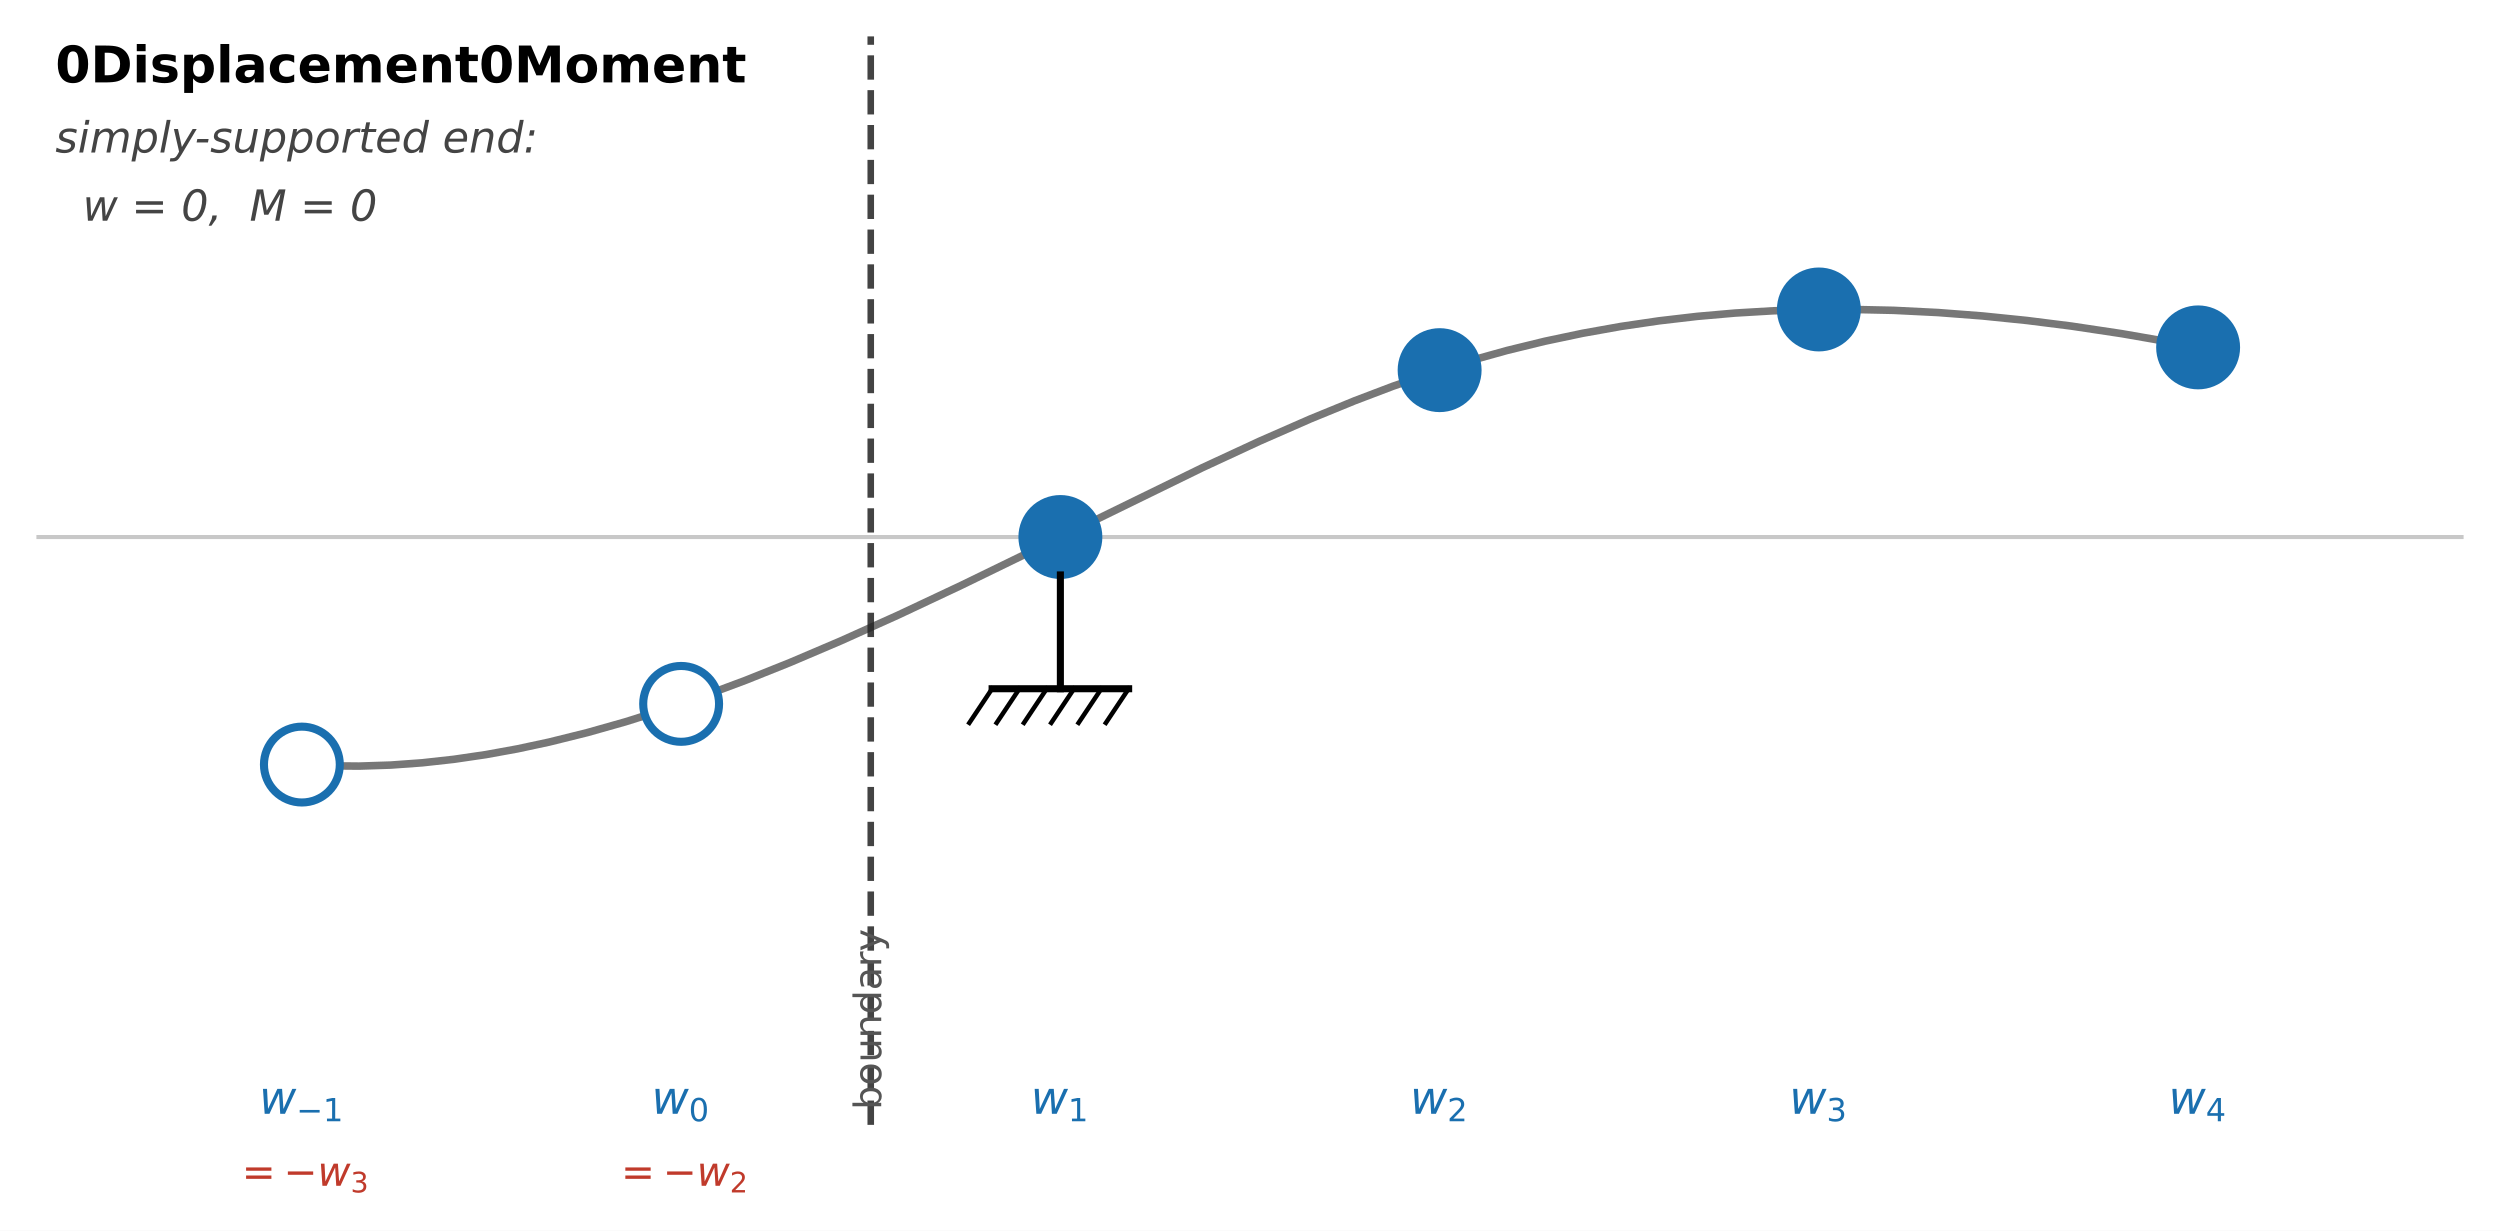
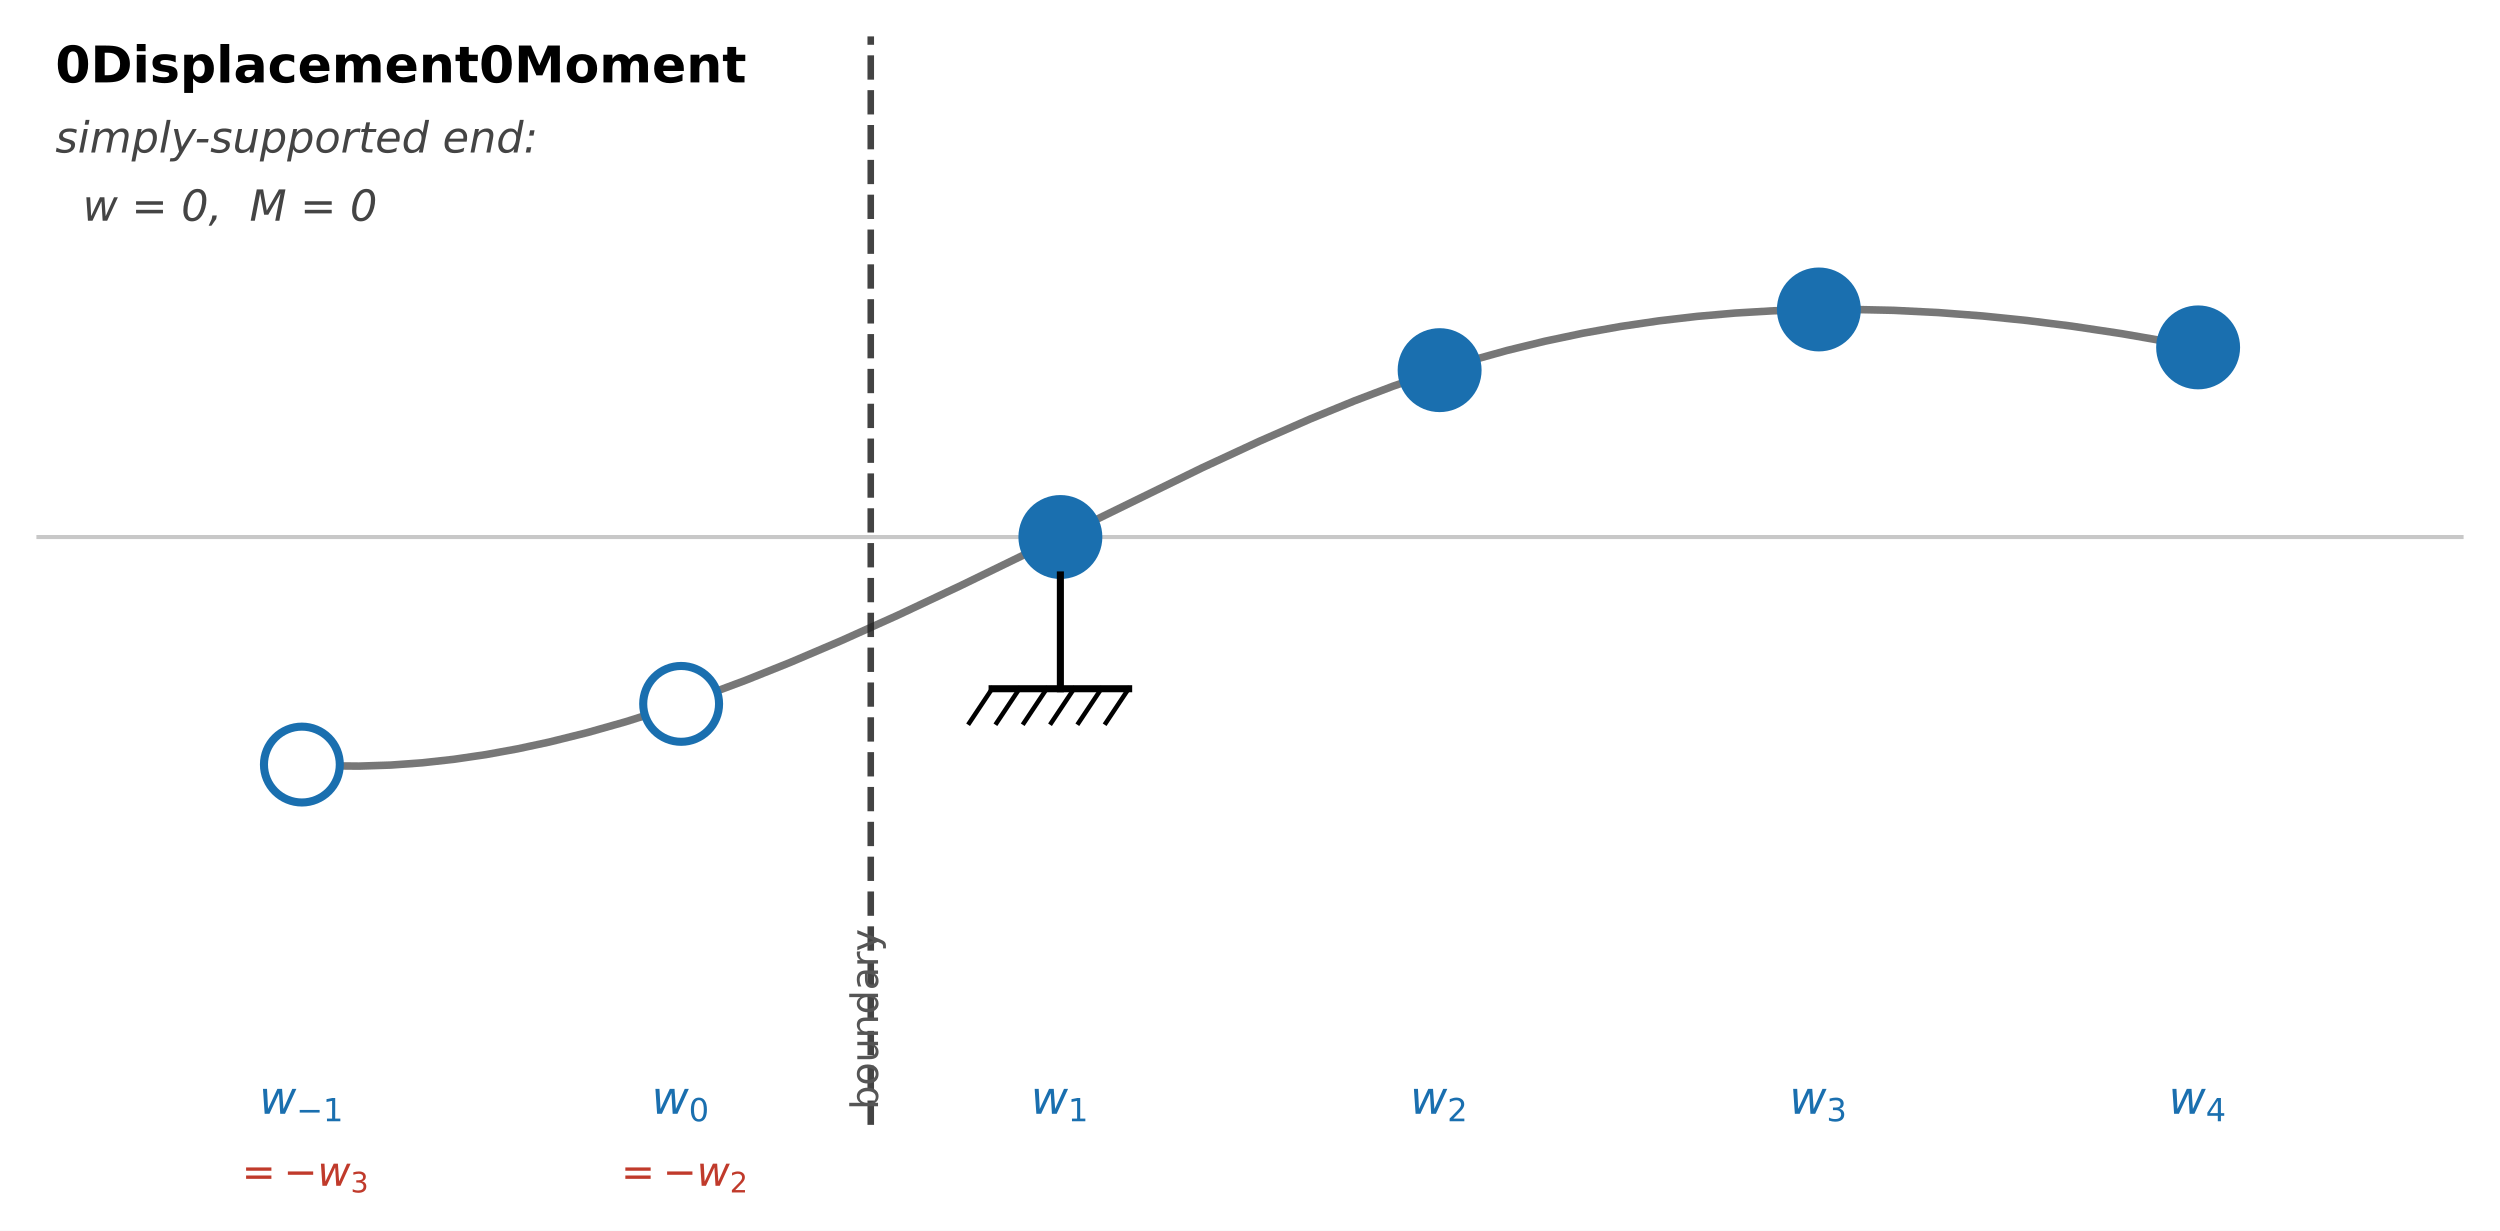
<svg xmlns="http://www.w3.org/2000/svg" xmlns:xlink="http://www.w3.org/1999/xlink" width="494.4pt" height="243.393pt" viewBox="0 0 494.4 243.393" version="1.1">
  <defs>
    <style type="text/css">*{stroke-linejoin: round; stroke-linecap: butt}</style>
  </defs>
  <g id="figure_1">
    <g id="patch_1">
      <path d="M 0 243.393  L 494.4 243.393  L 494.4 0  L 0 0  z " style="fill: #ffffff" />
    </g>
    <g id="axes_1">
      <g id="line2d_1">
-         <path d="M 7.2 106.2  L 487.2 106.2  " clip-path="url(#p87c8363e11)" style="fill: none; stroke: #c8c8c8; stroke-width: 0.8; stroke-linecap: square" />
+         <path d="M 7.2 106.2  L 487.2 106.2  " clip-path="url(#p1e21633a66)" style="fill: none; stroke: #c8c8c8; stroke-width: 0.8; stroke-linecap: square" />
      </g>
      <g id="line2d_2">
-         <path d="M 59.7 151.2  L 64.717 151.445  L 70.988 151.505  L 77.259 151.302  L 83.529 150.849  L 89.8 150.155  L 96.071 149.233  L 102.342 148.094  L 108.613 146.749  L 116.138 144.88  L 123.663 142.752  L 131.188 140.382  L 138.713 137.793  L 147.493 134.519  L 156.272 131.002  L 166.305 126.727  L 177.593 121.647  L 190.135 115.743  L 206.439 107.807  L 237.794 92.485  L 249.081 87.253  L 259.115 82.855  L 267.894 79.258  L 275.419 76.399  L 282.944 73.775  L 290.469 71.414  L 297.994 69.319  L 305.519 67.482  L 313.044 65.896  L 320.57 64.553  L 328.095 63.446  L 335.62 62.568  L 343.145 61.909  L 350.67 61.464  L 358.195 61.224  L 365.72 61.182  L 374.499 61.373  L 383.279 61.81  L 392.058 62.483  L 400.837 63.378  L 409.616 64.485  L 419.65 65.992  L 429.683 67.741  L 434.7 68.7  L 434.7 68.7  " clip-path="url(#p87c8363e11)" style="fill: none; stroke: #555555; stroke-opacity: 0.8; stroke-width: 1.5; stroke-linecap: square" />
+         <path d="M 59.7 151.2  L 64.717 151.445  L 70.988 151.505  L 77.259 151.302  L 83.529 150.849  L 89.8 150.155  L 96.071 149.233  L 102.342 148.094  L 108.613 146.749  L 116.138 144.88  L 123.663 142.752  L 131.188 140.382  L 138.713 137.793  L 147.493 134.519  L 156.272 131.002  L 166.305 126.727  L 177.593 121.647  L 190.135 115.743  L 206.439 107.807  L 237.794 92.485  L 249.081 87.253  L 259.115 82.855  L 267.894 79.258  L 275.419 76.399  L 282.944 73.775  L 290.469 71.414  L 297.994 69.319  L 305.519 67.482  L 313.044 65.896  L 320.57 64.553  L 328.095 63.446  L 335.62 62.568  L 343.145 61.909  L 350.67 61.464  L 358.195 61.224  L 365.72 61.182  L 374.499 61.373  L 383.279 61.81  L 392.058 62.483  L 400.837 63.378  L 409.616 64.485  L 419.65 65.992  L 429.683 67.741  L 434.7 68.7  L 434.7 68.7  " clip-path="url(#p1e21633a66)" style="fill: none; stroke: #555555; stroke-opacity: 0.8; stroke-width: 1.5; stroke-linecap: square" />
      </g>
      <g id="line2d_3">
-         <path d="M 172.2 222.45  L 172.2 7.2  " clip-path="url(#p87c8363e11)" style="fill: none; stroke-dasharray: 4.81,2.08; stroke-dashoffset: 0; stroke: #222222; stroke-opacity: 0.85; stroke-width: 1.3" />
+         <path d="M 172.2 222.45  L 172.2 7.2  " clip-path="url(#p1e21633a66)" style="fill: none; stroke-dasharray: 4.81,2.08; stroke-dashoffset: 0; stroke: #222222; stroke-opacity: 0.85; stroke-width: 1.3" />
      </g>
      <g id="text_1">
-         <g style="fill: #555555" transform="translate(174.2695 219.45) rotate(-90) scale(0.075 -0.075)">
+         <g style="fill: #555555" transform="translate(173.6402 219.45) rotate(-90) scale(0.075 -0.075)">
          <defs>
            <path id="DejaVuSans-62" d="M 3116 1747  Q 3116 2381 2855 2742  Q 2594 3103 2138 3103  Q 1681 3103 1420 2742  Q 1159 2381 1159 1747  Q 1159 1113 1420 752  Q 1681 391 2138 391  Q 2594 391 2855 752  Q 3116 1113 3116 1747  z M 1159 2969  Q 1341 3281 1617 3432  Q 1894 3584 2278 3584  Q 2916 3584 3314 3078  Q 3713 2572 3713 1747  Q 3713 922 3314 415  Q 2916 -91 2278 -91  Q 1894 -91 1617 61  Q 1341 213 1159 525  L 1159 0  L 581 0  L 581 4863  L 1159 4863  L 1159 2969  z " transform="scale(0.015625)" />
            <path id="DejaVuSans-6f" d="M 1959 3097  Q 1497 3097 1228 2736  Q 959 2375 959 1747  Q 959 1119 1226 758  Q 1494 397 1959 397  Q 2419 397 2687 759  Q 2956 1122 2956 1747  Q 2956 2369 2687 2733  Q 2419 3097 1959 3097  z M 1959 3584  Q 2709 3584 3137 3096  Q 3566 2609 3566 1747  Q 3566 888 3137 398  Q 2709 -91 1959 -91  Q 1206 -91 779 398  Q 353 888 353 1747  Q 353 2609 779 3096  Q 1206 3584 1959 3584  z " transform="scale(0.015625)" />
            <path id="DejaVuSans-75" d="M 544 1381  L 544 3500  L 1119 3500  L 1119 1403  Q 1119 906 1312 657  Q 1506 409 1894 409  Q 2359 409 2629 706  Q 2900 1003 2900 1516  L 2900 3500  L 3475 3500  L 3475 0  L 2900 0  L 2900 538  Q 2691 219 2414 64  Q 2138 -91 1772 -91  Q 1169 -91 856 284  Q 544 659 544 1381  z M 1991 3584  L 1991 3584  z " transform="scale(0.015625)" />
            <path id="DejaVuSans-6e" d="M 3513 2113  L 3513 0  L 2938 0  L 2938 2094  Q 2938 2591 2744 2837  Q 2550 3084 2163 3084  Q 1697 3084 1428 2787  Q 1159 2491 1159 1978  L 1159 0  L 581 0  L 581 3500  L 1159 3500  L 1159 2956  Q 1366 3272 1645 3428  Q 1925 3584 2291 3584  Q 2894 3584 3203 3211  Q 3513 2838 3513 2113  z " transform="scale(0.015625)" />
            <path id="DejaVuSans-64" d="M 2906 2969  L 2906 4863  L 3481 4863  L 3481 0  L 2906 0  L 2906 525  Q 2725 213 2448 61  Q 2172 -91 1784 -91  Q 1150 -91 751 415  Q 353 922 353 1747  Q 353 2572 751 3078  Q 1150 3584 1784 3584  Q 2172 3584 2448 3432  Q 2725 3281 2906 2969  z M 947 1747  Q 947 1113 1208 752  Q 1469 391 1925 391  Q 2381 391 2643 752  Q 2906 1113 2906 1747  Q 2906 2381 2643 2742  Q 2381 3103 1925 3103  Q 1469 3103 1208 2742  Q 947 2381 947 1747  z " transform="scale(0.015625)" />
            <path id="DejaVuSans-61" d="M 2194 1759  Q 1497 1759 1228 1600  Q 959 1441 959 1056  Q 959 750 1161 570  Q 1363 391 1709 391  Q 2188 391 2477 730  Q 2766 1069 2766 1631  L 2766 1759  L 2194 1759  z M 3341 1997  L 3341 0  L 2766 0  L 2766 531  Q 2569 213 2275 61  Q 1981 -91 1556 -91  Q 1019 -91 701 211  Q 384 513 384 1019  Q 384 1609 779 1909  Q 1175 2209 1959 2209  L 2766 2209  L 2766 2266  Q 2766 2663 2505 2880  Q 2244 3097 1772 3097  Q 1472 3097 1187 3025  Q 903 2953 641 2809  L 641 3341  Q 956 3463 1253 3523  Q 1550 3584 1831 3584  Q 2591 3584 2966 3190  Q 3341 2797 3341 1997  z " transform="scale(0.015625)" />
            <path id="DejaVuSans-72" d="M 2631 2963  Q 2534 3019 2420 3045  Q 2306 3072 2169 3072  Q 1681 3072 1420 2755  Q 1159 2438 1159 1844  L 1159 0  L 581 0  L 581 3500  L 1159 3500  L 1159 2956  Q 1341 3275 1631 3429  Q 1922 3584 2338 3584  Q 2397 3584 2469 3576  Q 2541 3569 2628 3553  L 2631 2963  z " transform="scale(0.015625)" />
            <path id="DejaVuSans-79" d="M 2059 -325  Q 1816 -950 1584 -1140  Q 1353 -1331 966 -1331  L 506 -1331  L 506 -850  L 844 -850  Q 1081 -850 1212 -737  Q 1344 -625 1503 -206  L 1606 56  L 191 3500  L 800 3500  L 1894 763  L 2988 3500  L 3597 3500  L 2059 -325  z " transform="scale(0.015625)" />
          </defs>
          <use xlink:href="#DejaVuSans-62" />
          <use xlink:href="#DejaVuSans-6f" transform="translate(63.47656 0)" />
          <use xlink:href="#DejaVuSans-75" transform="translate(124.6582 0)" />
          <use xlink:href="#DejaVuSans-6e" transform="translate(188.0371 0)" />
          <use xlink:href="#DejaVuSans-64" transform="translate(251.416 0)" />
          <use xlink:href="#DejaVuSans-61" transform="translate(314.8926 0)" />
          <use xlink:href="#DejaVuSans-72" transform="translate(376.1719 0)" />
          <use xlink:href="#DejaVuSans-79" transform="translate(417.2852 0)" />
        </g>
      </g>
      <g id="text_2">
        <g style="fill: #1a6faf" transform="translate(51.24 220.2886) scale(0.09 -0.09)">
          <defs>
            <path id="DejaVuSans-Oblique-77" d="M 544 3500  L 1113 3500  L 1259 684  L 2566 3500  L 3231 3500  L 3425 684  L 4666 3500  L 5241 3500  L 3641 0  L 2969 0  L 2797 2900  L 1459 0  L 781 0  L 544 3500  z " transform="scale(0.015625)" />
            <path id="DejaVuSans-2212" d="M 678 2272  L 4684 2272  L 4684 1741  L 678 1741  L 678 2272  z " transform="scale(0.015625)" />
            <path id="DejaVuSans-31" d="M 794 531  L 1825 531  L 1825 4091  L 703 3866  L 703 4441  L 1819 4666  L 2450 4666  L 2450 531  L 3481 531  L 3481 0  L 794 0  L 794 531  z " transform="scale(0.015625)" />
          </defs>
          <use xlink:href="#DejaVuSans-Oblique-77" transform="translate(0 0.3125)" />
          <use xlink:href="#DejaVuSans-2212" transform="translate(81.78711 -16.09375) scale(0.7)" />
          <use xlink:href="#DejaVuSans-31" transform="translate(140.4395 -16.09375) scale(0.7)" />
        </g>
      </g>
      <g id="text_3">
        <g style="fill: #c03a2b" transform="translate(46.26 234.5288) scale(0.08 -0.08)">
          <defs>
            <path id="DejaVuSans-3d" d="M 678 2906  L 4684 2906  L 4684 2381  L 678 2381  L 678 2906  z M 678 1631  L 4684 1631  L 4684 1100  L 678 1100  L 678 1631  z " transform="scale(0.015625)" />
            <path id="DejaVuSans-33" d="M 2597 2516  Q 3050 2419 3304 2112  Q 3559 1806 3559 1356  Q 3559 666 3084 287  Q 2609 -91 1734 -91  Q 1441 -91 1130 -33  Q 819 25 488 141  L 488 750  Q 750 597 1062 519  Q 1375 441 1716 441  Q 2309 441 2620 675  Q 2931 909 2931 1356  Q 2931 1769 2642 2001  Q 2353 2234 1838 2234  L 1294 2234  L 1294 2753  L 1863 2753  Q 2328 2753 2575 2939  Q 2822 3125 2822 3475  Q 2822 3834 2567 4026  Q 2313 4219 1838 4219  Q 1578 4219 1281 4162  Q 984 4106 628 3988  L 628 4550  Q 988 4650 1302 4700  Q 1616 4750 1894 4750  Q 2613 4750 3031 4423  Q 3450 4097 3450 3541  Q 3450 3153 3228 2886  Q 3006 2619 2597 2516  z " transform="scale(0.015625)" />
          </defs>
          <use xlink:href="#DejaVuSans-3d" transform="translate(19.48242 0.3125)" />
          <use xlink:href="#DejaVuSans-2212" transform="translate(122.7539 0.3125)" />
          <use xlink:href="#DejaVuSans-Oblique-77" transform="translate(206.543 0.3125)" />
          <use xlink:href="#DejaVuSans-33" transform="translate(288.3301 -16.09375) scale(0.7)" />
        </g>
      </g>
      <g id="text_4">
        <g style="fill: #1a6faf" transform="translate(128.85 220.2886) scale(0.09 -0.09)">
          <defs>
            <path id="DejaVuSans-30" d="M 2034 4250  Q 1547 4250 1301 3770  Q 1056 3291 1056 2328  Q 1056 1369 1301 889  Q 1547 409 2034 409  Q 2525 409 2770 889  Q 3016 1369 3016 2328  Q 3016 3291 2770 3770  Q 2525 4250 2034 4250  z M 2034 4750  Q 2819 4750 3233 4129  Q 3647 3509 3647 2328  Q 3647 1150 3233 529  Q 2819 -91 2034 -91  Q 1250 -91 836 529  Q 422 1150 422 2328  Q 422 3509 836 4129  Q 1250 4750 2034 4750  z " transform="scale(0.015625)" />
          </defs>
          <use xlink:href="#DejaVuSans-Oblique-77" transform="translate(0 0.3125)" />
          <use xlink:href="#DejaVuSans-30" transform="translate(81.78711 -16.09375) scale(0.7)" />
        </g>
      </g>
      <g id="text_5">
        <g style="fill: #c03a2b" transform="translate(121.26 234.5288) scale(0.08 -0.08)">
          <defs>
            <path id="DejaVuSans-32" d="M 1228 531  L 3431 531  L 3431 0  L 469 0  L 469 531  Q 828 903 1448 1529  Q 2069 2156 2228 2338  Q 2531 2678 2651 2914  Q 2772 3150 2772 3378  Q 2772 3750 2511 3984  Q 2250 4219 1831 4219  Q 1534 4219 1204 4116  Q 875 4013 500 3803  L 500 4441  Q 881 4594 1212 4672  Q 1544 4750 1819 4750  Q 2544 4750 2975 4387  Q 3406 4025 3406 3419  Q 3406 3131 3298 2873  Q 3191 2616 2906 2266  Q 2828 2175 2409 1742  Q 1991 1309 1228 531  z " transform="scale(0.015625)" />
          </defs>
          <use xlink:href="#DejaVuSans-3d" transform="translate(19.48242 0.3125)" />
          <use xlink:href="#DejaVuSans-2212" transform="translate(122.7539 0.3125)" />
          <use xlink:href="#DejaVuSans-Oblique-77" transform="translate(206.543 0.3125)" />
          <use xlink:href="#DejaVuSans-32" transform="translate(288.3301 -16.09375) scale(0.7)" />
        </g>
      </g>
      <g id="text_6">
        <g style="fill: #1a6faf" transform="translate(203.85 220.2886) scale(0.09 -0.09)">
          <use xlink:href="#DejaVuSans-Oblique-77" transform="translate(0 0.3125)" />
          <use xlink:href="#DejaVuSans-31" transform="translate(81.78711 -16.09375) scale(0.7)" />
        </g>
      </g>
      <g id="text_7">
        <g style="fill: #1a6faf" transform="translate(278.85 220.2886) scale(0.09 -0.09)">
          <use xlink:href="#DejaVuSans-Oblique-77" transform="translate(0 0.3125)" />
          <use xlink:href="#DejaVuSans-32" transform="translate(81.78711 -16.09375) scale(0.7)" />
        </g>
      </g>
      <g id="text_8">
        <g style="fill: #1a6faf" transform="translate(353.85 220.2886) scale(0.09 -0.09)">
          <use xlink:href="#DejaVuSans-Oblique-77" transform="translate(0 0.3125)" />
          <use xlink:href="#DejaVuSans-33" transform="translate(81.78711 -16.09375) scale(0.7)" />
        </g>
      </g>
      <g id="text_9">
        <g style="fill: #1a6faf" transform="translate(428.85 220.2886) scale(0.09 -0.09)">
          <defs>
            <path id="DejaVuSans-34" d="M 2419 4116  L 825 1625  L 2419 1625  L 2419 4116  z M 2253 4666  L 3047 4666  L 3047 1625  L 3713 1625  L 3713 1100  L 3047 1100  L 3047 0  L 2419 0  L 2419 1100  L 313 1100  L 313 1709  L 2253 4666  z " transform="scale(0.015625)" />
          </defs>
          <use xlink:href="#DejaVuSans-Oblique-77" transform="translate(0 0.3125)" />
          <use xlink:href="#DejaVuSans-34" transform="translate(81.78711 -16.09375) scale(0.7)" />
        </g>
      </g>
      <g id="text_10">
        <g transform="translate(10.95 16.29844) scale(0.1 -0.1)">
          <defs>
            <path id="DejaVuSans-Bold-30" d="M 2944 2338  Q 2944 3213 2780 3570  Q 2616 3928 2228 3928  Q 1841 3928 1675 3570  Q 1509 3213 1509 2338  Q 1509 1453 1675 1090  Q 1841 728 2228 728  Q 2613 728 2778 1090  Q 2944 1453 2944 2338  z M 4147 2328  Q 4147 1169 3647 539  Q 3147 -91 2228 -91  Q 1306 -91 806 539  Q 306 1169 306 2328  Q 306 3491 806 4120  Q 1306 4750 2228 4750  Q 3147 4750 3647 4120  Q 4147 3491 4147 2328  z " transform="scale(0.015625)" />
            <path id="DejaVuSans-Bold-44" d="M 1791 3756  L 1791 909  L 2222 909  Q 2959 909 3348 1275  Q 3738 1641 3738 2338  Q 3738 3031 3350 3393  Q 2963 3756 2222 3756  L 1791 3756  z M 588 4666  L 1856 4666  Q 2919 4666 3439 4514  Q 3959 4363 4331 4000  Q 4659 3684 4818 3271  Q 4978 2859 4978 2338  Q 4978 1809 4818 1395  Q 4659 981 4331 666  Q 3956 303 3431 151  Q 2906 0 1856 0  L 588 0  L 588 4666  z " transform="scale(0.015625)" />
            <path id="DejaVuSans-Bold-69" d="M 538 3500  L 1656 3500  L 1656 0  L 538 0  L 538 3500  z M 538 4863  L 1656 4863  L 1656 3950  L 538 3950  L 538 4863  z " transform="scale(0.015625)" />
            <path id="DejaVuSans-Bold-73" d="M 3272 3391  L 3272 2541  Q 2913 2691 2578 2766  Q 2244 2841 1947 2841  Q 1628 2841 1473 2761  Q 1319 2681 1319 2516  Q 1319 2381 1436 2309  Q 1553 2238 1856 2203  L 2053 2175  Q 2913 2066 3209 1816  Q 3506 1566 3506 1031  Q 3506 472 3093 190  Q 2681 -91 1863 -91  Q 1516 -91 1145 -36  Q 775 19 384 128  L 384 978  Q 719 816 1070 734  Q 1422 653 1784 653  Q 2113 653 2278 743  Q 2444 834 2444 1013  Q 2444 1163 2330 1236  Q 2216 1309 1875 1350  L 1678 1375  Q 931 1469 631 1722  Q 331 1975 331 2491  Q 331 3047 712 3315  Q 1094 3584 1881 3584  Q 2191 3584 2531 3537  Q 2872 3491 3272 3391  z " transform="scale(0.015625)" />
            <path id="DejaVuSans-Bold-70" d="M 1656 506  L 1656 -1331  L 538 -1331  L 538 3500  L 1656 3500  L 1656 2988  Q 1888 3294 2169 3439  Q 2450 3584 2816 3584  Q 3463 3584 3878 3070  Q 4294 2556 4294 1747  Q 4294 938 3878 423  Q 3463 -91 2816 -91  Q 2450 -91 2169 54  Q 1888 200 1656 506  z M 2400 2772  Q 2041 2772 1848 2508  Q 1656 2244 1656 1747  Q 1656 1250 1848 986  Q 2041 722 2400 722  Q 2759 722 2948 984  Q 3138 1247 3138 1747  Q 3138 2247 2948 2509  Q 2759 2772 2400 2772  z " transform="scale(0.015625)" />
            <path id="DejaVuSans-Bold-6c" d="M 538 4863  L 1656 4863  L 1656 0  L 538 0  L 538 4863  z " transform="scale(0.015625)" />
            <path id="DejaVuSans-Bold-61" d="M 2106 1575  Q 1756 1575 1579 1456  Q 1403 1338 1403 1106  Q 1403 894 1545 773  Q 1688 653 1941 653  Q 2256 653 2472 879  Q 2688 1106 2688 1447  L 2688 1575  L 2106 1575  z M 3816 1997  L 3816 0  L 2688 0  L 2688 519  Q 2463 200 2181 54  Q 1900 -91 1497 -91  Q 953 -91 614 226  Q 275 544 275 1050  Q 275 1666 698 1953  Q 1122 2241 2028 2241  L 2688 2241  L 2688 2328  Q 2688 2594 2478 2717  Q 2269 2841 1825 2841  Q 1466 2841 1156 2769  Q 847 2697 581 2553  L 581 3406  Q 941 3494 1303 3539  Q 1666 3584 2028 3584  Q 2975 3584 3395 3211  Q 3816 2838 3816 1997  z " transform="scale(0.015625)" />
            <path id="DejaVuSans-Bold-63" d="M 3366 3391  L 3366 2478  Q 3138 2634 2908 2709  Q 2678 2784 2431 2784  Q 1963 2784 1702 2511  Q 1441 2238 1441 1747  Q 1441 1256 1702 982  Q 1963 709 2431 709  Q 2694 709 2930 787  Q 3166 866 3366 1019  L 3366 103  Q 3103 6 2833 -42  Q 2563 -91 2291 -91  Q 1344 -91 809 395  Q 275 881 275 1747  Q 275 2613 809 3098  Q 1344 3584 2291 3584  Q 2566 3584 2833 3536  Q 3100 3488 3366 3391  z " transform="scale(0.015625)" />
            <path id="DejaVuSans-Bold-65" d="M 4031 1759  L 4031 1441  L 1416 1441  Q 1456 1047 1700 850  Q 1944 653 2381 653  Q 2734 653 3104 758  Q 3475 863 3866 1075  L 3866 213  Q 3469 63 3072 -14  Q 2675 -91 2278 -91  Q 1328 -91 801 392  Q 275 875 275 1747  Q 275 2603 792 3093  Q 1309 3584 2216 3584  Q 3041 3584 3536 3087  Q 4031 2591 4031 1759  z M 2881 2131  Q 2881 2450 2695 2645  Q 2509 2841 2209 2841  Q 1884 2841 1681 2658  Q 1478 2475 1428 2131  L 2881 2131  z " transform="scale(0.015625)" />
            <path id="DejaVuSans-Bold-6d" d="M 3781 2919  Q 3994 3244 4286 3414  Q 4578 3584 4928 3584  Q 5531 3584 5847 3212  Q 6163 2841 6163 2131  L 6163 0  L 5038 0  L 5038 1825  Q 5041 1866 5042 1909  Q 5044 1953 5044 2034  Q 5044 2406 4934 2573  Q 4825 2741 4581 2741  Q 4263 2741 4089 2478  Q 3916 2216 3909 1719  L 3909 0  L 2784 0  L 2784 1825  Q 2784 2406 2684 2573  Q 2584 2741 2328 2741  Q 2006 2741 1831 2477  Q 1656 2213 1656 1722  L 1656 0  L 531 0  L 531 3500  L 1656 3500  L 1656 2988  Q 1863 3284 2130 3434  Q 2397 3584 2719 3584  Q 3081 3584 3359 3409  Q 3638 3234 3781 2919  z " transform="scale(0.015625)" />
            <path id="DejaVuSans-Bold-6e" d="M 4056 2131  L 4056 0  L 2931 0  L 2931 347  L 2931 1631  Q 2931 2084 2911 2256  Q 2891 2428 2841 2509  Q 2775 2619 2662 2680  Q 2550 2741 2406 2741  Q 2056 2741 1856 2470  Q 1656 2200 1656 1722  L 1656 0  L 538 0  L 538 3500  L 1656 3500  L 1656 2988  Q 1909 3294 2193 3439  Q 2478 3584 2822 3584  Q 3428 3584 3742 3212  Q 4056 2841 4056 2131  z " transform="scale(0.015625)" />
            <path id="DejaVuSans-Bold-74" d="M 1759 4494  L 1759 3500  L 2913 3500  L 2913 2700  L 1759 2700  L 1759 1216  Q 1759 972 1856 886  Q 1953 800 2241 800  L 2816 800  L 2816 0  L 1856 0  Q 1194 0 917 276  Q 641 553 641 1216  L 641 2700  L 84 2700  L 84 3500  L 641 3500  L 641 4494  L 1759 4494  z " transform="scale(0.015625)" />
            <path id="DejaVuSans-Bold-4d" d="M 588 4666  L 2119 4666  L 3181 2169  L 4250 4666  L 5778 4666  L 5778 0  L 4641 0  L 4641 3413  L 3566 897  L 2803 897  L 1728 3413  L 1728 0  L 588 0  L 588 4666  z " transform="scale(0.015625)" />
            <path id="DejaVuSans-Bold-6f" d="M 2203 2784  Q 1831 2784 1636 2517  Q 1441 2250 1441 1747  Q 1441 1244 1636 976  Q 1831 709 2203 709  Q 2569 709 2762 976  Q 2956 1244 2956 1747  Q 2956 2250 2762 2517  Q 2569 2784 2203 2784  z M 2203 3584  Q 3106 3584 3614 3096  Q 4122 2609 4122 1747  Q 4122 884 3614 396  Q 3106 -91 2203 -91  Q 1297 -91 786 396  Q 275 884 275 1747  Q 275 2609 786 3096  Q 1297 3584 2203 3584  z " transform="scale(0.015625)" />
          </defs>
          <use xlink:href="#DejaVuSans-Bold-30" />
          <use xlink:href="#DejaVuSans-Bold-44" transform="translate(69.58008 0)" />
          <use xlink:href="#DejaVuSans-Bold-69" transform="translate(152.5879 0)" />
          <use xlink:href="#DejaVuSans-Bold-73" transform="translate(186.8652 0)" />
          <use xlink:href="#DejaVuSans-Bold-70" transform="translate(246.3867 0)" />
          <use xlink:href="#DejaVuSans-Bold-6c" transform="translate(317.9688 0)" />
          <use xlink:href="#DejaVuSans-Bold-61" transform="translate(352.2461 0)" />
          <use xlink:href="#DejaVuSans-Bold-63" transform="translate(419.7266 0)" />
          <use xlink:href="#DejaVuSans-Bold-65" transform="translate(479.0039 0)" />
          <use xlink:href="#DejaVuSans-Bold-6d" transform="translate(546.8262 0)" />
          <use xlink:href="#DejaVuSans-Bold-65" transform="translate(651.0254 0)" />
          <use xlink:href="#DejaVuSans-Bold-6e" transform="translate(718.8477 0)" />
          <use xlink:href="#DejaVuSans-Bold-74" transform="translate(790.0391 0)" />
          <use xlink:href="#DejaVuSans-Bold-30" transform="translate(837.8418 0)" />
          <use xlink:href="#DejaVuSans-Bold-4d" transform="translate(907.4219 0)" />
          <use xlink:href="#DejaVuSans-Bold-6f" transform="translate(1006.934 0)" />
          <use xlink:href="#DejaVuSans-Bold-6d" transform="translate(1075.635 0)" />
          <use xlink:href="#DejaVuSans-Bold-65" transform="translate(1179.834 0)" />
          <use xlink:href="#DejaVuSans-Bold-6e" transform="translate(1247.656 0)" />
          <use xlink:href="#DejaVuSans-Bold-74" transform="translate(1318.848 0)" />
        </g>
      </g>
      <g id="text_11">
        <g style="fill: #444444" transform="translate(10.95 30.15867) scale(0.085 -0.085)">
          <defs>
            <path id="DejaVuSans-Oblique-73" d="M 3200 3397  L 3091 2853  Q 2863 2978 2609 3040  Q 2356 3103 2088 3103  Q 1634 3103 1373 2948  Q 1113 2794 1113 2528  Q 1113 2219 1719 2053  Q 1766 2041 1788 2034  L 1972 1978  Q 2547 1819 2739 1644  Q 2931 1469 2931 1166  Q 2931 609 2489 259  Q 2047 -91 1331 -91  Q 1053 -91 747 -37  Q 441 16 72 128  L 184 722  Q 500 559 806 475  Q 1113 391 1394 391  Q 1816 391 2080 572  Q 2344 753 2344 1031  Q 2344 1331 1650 1516  L 1591 1531  L 1394 1581  Q 956 1697 753 1886  Q 550 2075 550 2369  Q 550 2928 970 3256  Q 1391 3584 2113 3584  Q 2397 3584 2667 3537  Q 2938 3491 3200 3397  z " transform="scale(0.015625)" />
            <path id="DejaVuSans-Oblique-69" d="M 1172 4863  L 1747 4863  L 1606 4134  L 1031 4134  L 1172 4863  z M 909 3500  L 1484 3500  L 800 0  L 225 0  L 909 3500  z " transform="scale(0.015625)" />
            <path id="DejaVuSans-Oblique-6d" d="M 5747 2113  L 5338 0  L 4763 0  L 5166 2094  Q 5191 2228 5203 2325  Q 5216 2422 5216 2491  Q 5216 2772 5059 2928  Q 4903 3084 4622 3084  Q 4203 3084 3875 2770  Q 3547 2456 3450 1953  L 3066 0  L 2491 0  L 2900 2094  Q 2925 2209 2937 2307  Q 2950 2406 2950 2484  Q 2950 2769 2794 2926  Q 2638 3084 2363 3084  Q 1938 3084 1609 2770  Q 1281 2456 1184 1953  L 800 0  L 225 0  L 909 3500  L 1484 3500  L 1375 2956  Q 1609 3263 1923 3423  Q 2238 3584 2597 3584  Q 2978 3584 3223 3384  Q 3469 3184 3519 2828  Q 3781 3197 4126 3390  Q 4472 3584 4856 3584  Q 5306 3584 5551 3325  Q 5797 3066 5797 2591  Q 5797 2488 5784 2364  Q 5772 2241 5747 2113  z " transform="scale(0.015625)" />
            <path id="DejaVuSans-Oblique-70" d="M 3175 2156  Q 3175 2616 2975 2859  Q 2775 3103 2400 3103  Q 2144 3103 1911 2972  Q 1678 2841 1497 2591  Q 1319 2344 1212 1994  Q 1106 1644 1106 1300  Q 1106 863 1306 627  Q 1506 391 1875 391  Q 2147 391 2380 519  Q 2613 647 2778 891  Q 2956 1147 3065 1494  Q 3175 1841 3175 2156  z M 1394 2969  Q 1625 3272 1939 3428  Q 2253 3584 2638 3584  Q 3175 3584 3472 3232  Q 3769 2881 3769 2247  Q 3769 1728 3584 1258  Q 3400 788 3053 416  Q 2822 169 2531 39  Q 2241 -91 1919 -91  Q 1547 -91 1294 64  Q 1041 219 916 525  L 556 -1331  L -19 -1331  L 922 3500  L 1497 3500  L 1394 2969  z " transform="scale(0.015625)" />
            <path id="DejaVuSans-Oblique-6c" d="M 1172 4863  L 1747 4863  L 800 0  L 225 0  L 1172 4863  z " transform="scale(0.015625)" />
            <path id="DejaVuSans-Oblique-79" d="M 1588 -325  Q 1188 -997 936 -1164  Q 684 -1331 294 -1331  L -159 -1331  L -63 -850  L 269 -850  Q 509 -850 678 -719  Q 847 -588 1056 -206  L 1234 128  L 459 3500  L 1069 3500  L 1650 819  L 3256 3500  L 3859 3500  L 1588 -325  z " transform="scale(0.015625)" />
            <path id="DejaVuSans-Oblique-2d" d="M 391 2009  L 2075 2009  L 1978 1497  L 288 1497  L 391 2009  z " transform="scale(0.015625)" />
            <path id="DejaVuSans-Oblique-75" d="M 428 1388  L 838 3500  L 1416 3500  L 1006 1409  Q 975 1256 961 1147  Q 947 1038 947 966  Q 947 700 1109 554  Q 1272 409 1569 409  Q 2031 409 2368 721  Q 2706 1034 2809 1563  L 3194 3500  L 3769 3500  L 3091 0  L 2516 0  L 2631 550  Q 2388 244 2052 76  Q 1716 -91 1338 -91  Q 878 -91 622 161  Q 366 413 366 863  Q 366 956 381 1097  Q 397 1238 428 1388  z " transform="scale(0.015625)" />
            <path id="DejaVuSans-Oblique-6f" d="M 1625 -91  Q 1009 -91 651 289  Q 294 669 294 1325  Q 294 1706 417 2101  Q 541 2497 738 2766  Q 1047 3184 1428 3384  Q 1809 3584 2291 3584  Q 2888 3584 3255 3212  Q 3622 2841 3622 2241  Q 3622 1825 3500 1412  Q 3378 1000 3181 728  Q 2875 309 2494 109  Q 2113 -91 1625 -91  z M 891 1344  Q 891 869 1089 633  Q 1288 397 1691 397  Q 2269 397 2648 901  Q 3028 1406 3028 2181  Q 3028 2634 2825 2865  Q 2622 3097 2228 3097  Q 1903 3097 1650 2945  Q 1397 2794 1197 2484  Q 1050 2253 970 1956  Q 891 1659 891 1344  z " transform="scale(0.015625)" />
            <path id="DejaVuSans-Oblique-72" d="M 2853 2969  Q 2766 3016 2653 3041  Q 2541 3066 2413 3066  Q 1953 3066 1609 2717  Q 1266 2369 1153 1784  L 800 0  L 225 0  L 909 3500  L 1484 3500  L 1375 2956  Q 1603 3259 1920 3421  Q 2238 3584 2597 3584  Q 2691 3584 2781 3573  Q 2872 3563 2963 3538  L 2853 2969  z " transform="scale(0.015625)" />
            <path id="DejaVuSans-Oblique-74" d="M 2706 3500  L 2619 3053  L 1472 3053  L 1100 1153  Q 1081 1047 1072 975  Q 1063 903 1063 863  Q 1063 663 1183 572  Q 1303 481 1569 481  L 2150 481  L 2053 0  L 1503 0  Q 991 0 739 200  Q 488 400 488 806  Q 488 878 497 964  Q 506 1050 525 1153  L 897 3053  L 409 3053  L 500 3500  L 978 3500  L 1172 4494  L 1747 4494  L 1556 3500  L 2706 3500  z " transform="scale(0.015625)" />
            <path id="DejaVuSans-Oblique-65" d="M 3078 2063  Q 3088 2113 3092 2166  Q 3097 2219 3097 2272  Q 3097 2653 2873 2875  Q 2650 3097 2266 3097  Q 1838 3097 1509 2826  Q 1181 2556 1013 2059  L 3078 2063  z M 3578 1613  L 903 1613  Q 884 1494 878 1425  Q 872 1356 872 1306  Q 872 872 1139 634  Q 1406 397 1894 397  Q 2269 397 2603 481  Q 2938 566 3225 728  L 3116 159  Q 2806 34 2476 -28  Q 2147 -91 1806 -91  Q 1078 -91 686 257  Q 294 606 294 1247  Q 294 1794 489 2264  Q 684 2734 1063 3103  Q 1306 3334 1642 3459  Q 1978 3584 2356 3584  Q 2950 3584 3301 3228  Q 3653 2872 3653 2272  Q 3653 2128 3634 1964  Q 3616 1800 3578 1613  z " transform="scale(0.015625)" />
            <path id="DejaVuSans-Oblique-64" d="M 2675 525  Q 2444 222 2128 65  Q 1813 -91 1428 -91  Q 903 -91 598 267  Q 294 625 294 1247  Q 294 1766 478 2236  Q 663 2706 1013 3078  Q 1244 3325 1534 3454  Q 1825 3584 2144 3584  Q 2481 3584 2739 3421  Q 2997 3259 3138 2956  L 3513 4863  L 4091 4863  L 3144 0  L 2566 0  L 2675 525  z M 891 1350  Q 891 897 1095 644  Q 1300 391 1663 391  Q 1931 391 2161 520  Q 2391 650 2566 903  Q 2750 1166 2856 1509  Q 2963 1853 2963 2188  Q 2963 2622 2758 2865  Q 2553 3109 2194 3109  Q 1922 3109 1687 2981  Q 1453 2853 1288 2613  Q 1106 2353 998 2009  Q 891 1666 891 1350  z " transform="scale(0.015625)" />
            <path id="DejaVuSans-Oblique-20" transform="scale(0.015625)" />
            <path id="DejaVuSans-Oblique-6e" d="M 3566 2113  L 3156 0  L 2578 0  L 2988 2091  Q 3016 2238 3031 2350  Q 3047 2463 3047 2528  Q 3047 2791 2881 2937  Q 2716 3084 2419 3084  Q 1956 3084 1622 2776  Q 1288 2469 1184 1941  L 800 0  L 225 0  L 903 3500  L 1478 3500  L 1363 2950  Q 1603 3253 1940 3418  Q 2278 3584 2650 3584  Q 3113 3584 3367 3334  Q 3622 3084 3622 2631  Q 3622 2519 3608 2391  Q 3594 2263 3566 2113  z " transform="scale(0.015625)" />
            <path id="DejaVuSans-Oblique-3a" d="M 978 3309  L 1638 3309  L 1484 2516  L 825 2516  L 978 3309  z M 488 794  L 1147 794  L 991 0  L 331 0  L 488 794  z " transform="scale(0.015625)" />
          </defs>
          <use xlink:href="#DejaVuSans-Oblique-73" />
          <use xlink:href="#DejaVuSans-Oblique-69" transform="translate(52.09961 0)" />
          <use xlink:href="#DejaVuSans-Oblique-6d" transform="translate(79.88281 0)" />
          <use xlink:href="#DejaVuSans-Oblique-70" transform="translate(177.2949 0)" />
          <use xlink:href="#DejaVuSans-Oblique-6c" transform="translate(240.7715 0)" />
          <use xlink:href="#DejaVuSans-Oblique-79" transform="translate(268.5547 0)" />
          <use xlink:href="#DejaVuSans-Oblique-2d" transform="translate(324.1094 0)" />
          <use xlink:href="#DejaVuSans-Oblique-73" transform="translate(360.1934 0)" />
          <use xlink:href="#DejaVuSans-Oblique-75" transform="translate(412.293 0)" />
          <use xlink:href="#DejaVuSans-Oblique-70" transform="translate(475.6719 0)" />
          <use xlink:href="#DejaVuSans-Oblique-70" transform="translate(539.1484 0)" />
          <use xlink:href="#DejaVuSans-Oblique-6f" transform="translate(602.625 0)" />
          <use xlink:href="#DejaVuSans-Oblique-72" transform="translate(663.8066 0)" />
          <use xlink:href="#DejaVuSans-Oblique-74" transform="translate(704.9199 0)" />
          <use xlink:href="#DejaVuSans-Oblique-65" transform="translate(744.1289 0)" />
          <use xlink:href="#DejaVuSans-Oblique-64" transform="translate(805.6523 0)" />
          <use xlink:href="#DejaVuSans-Oblique-20" transform="translate(869.1289 0)" />
          <use xlink:href="#DejaVuSans-Oblique-65" transform="translate(900.916 0)" />
          <use xlink:href="#DejaVuSans-Oblique-6e" transform="translate(962.4395 0)" />
          <use xlink:href="#DejaVuSans-Oblique-64" transform="translate(1025.818 0)" />
          <use xlink:href="#DejaVuSans-Oblique-3a" transform="translate(1089.295 0)" />
        </g>
      </g>
      <g id="text_12">
        <g style="fill: #444444" transform="translate(10.95 43.65867) scale(0.085 -0.085)">
          <defs>
            <path id="DejaVuSans-Oblique-3d" d="M 678 2906  L 4684 2906  L 4684 2381  L 678 2381  L 678 2906  z M 678 1631  L 4684 1631  L 4684 1100  L 678 1100  L 678 1631  z " transform="scale(0.015625)" />
            <path id="DejaVuSans-Oblique-30" d="M 2444 4750  Q 3078 4750 3414 4328  Q 3750 3906 3750 3116  Q 3750 2516 3592 1923  Q 3434 1331 3150 863  Q 2859 394 2467 151  Q 2075 -91 1600 -91  Q 988 -91 653 334  Q 319 759 319 1544  Q 319 2138 480 2733  Q 641 3328 928 3794  Q 1216 4263 1602 4506  Q 1988 4750 2444 4750  z M 2406 4250  Q 2169 4250 1955 4123  Q 1741 3997 1569 3750  Q 1281 3338 1111 2720  Q 941 2103 941 1453  Q 941 938 1123 673  Q 1306 409 1663 409  Q 1913 409 2125 536  Q 2338 663 2509 909  Q 2794 1319 2961 1936  Q 3128 2553 3128 3206  Q 3128 3722 2945 3986  Q 2763 4250 2406 4250  z " transform="scale(0.015625)" />
            <path id="DejaVuSans-Oblique-2c" d="M 575 794  L 1234 794  L 1131 256  L 422 -744  L 19 -744  L 469 256  L 575 794  z " transform="scale(0.015625)" />
            <path id="DejaVuSans-Oblique-4d" d="M 1081 4666  L 2028 4666  L 2572 1522  L 4378 4666  L 5350 4666  L 4441 0  L 3828 0  L 4622 4091  L 2791 897  L 2175 897  L 1581 4103  L 788 0  L 172 0  L 1081 4666  z " transform="scale(0.015625)" />
          </defs>
          <use xlink:href="#DejaVuSans-Oblique-20" />
          <use xlink:href="#DejaVuSans-Oblique-20" transform="translate(31.78711 0)" />
          <use xlink:href="#DejaVuSans-Oblique-77" transform="translate(63.57422 0)" />
          <use xlink:href="#DejaVuSans-Oblique-20" transform="translate(145.3613 0)" />
          <use xlink:href="#DejaVuSans-Oblique-3d" transform="translate(177.1484 0)" />
          <use xlink:href="#DejaVuSans-Oblique-20" transform="translate(260.9375 0)" />
          <use xlink:href="#DejaVuSans-Oblique-30" transform="translate(292.7246 0)" />
          <use xlink:href="#DejaVuSans-Oblique-2c" transform="translate(356.3477 0)" />
          <use xlink:href="#DejaVuSans-Oblique-20" transform="translate(388.1348 0)" />
          <use xlink:href="#DejaVuSans-Oblique-20" transform="translate(419.9219 0)" />
          <use xlink:href="#DejaVuSans-Oblique-4d" transform="translate(451.709 0)" />
          <use xlink:href="#DejaVuSans-Oblique-20" transform="translate(537.9883 0)" />
          <use xlink:href="#DejaVuSans-Oblique-3d" transform="translate(569.7754 0)" />
          <use xlink:href="#DejaVuSans-Oblique-20" transform="translate(653.5645 0)" />
          <use xlink:href="#DejaVuSans-Oblique-30" transform="translate(685.3516 0)" />
        </g>
      </g>
      <g id="patch_2">
        <path d="M 59.7 158.7  C 61.689 158.7 63.597 157.91 65.003 156.503  C 66.41 155.097 67.2 153.189 67.2 151.2  C 67.2 149.211 66.41 147.303 65.003 145.897  C 63.597 144.49 61.689 143.7 59.7 143.7  C 57.711 143.7 55.803 144.49 54.397 145.897  C 52.99 147.303 52.2 149.211 52.2 151.2  C 52.2 153.189 52.99 155.097 54.397 156.503  C 55.803 157.91 57.711 158.7 59.7 158.7  z " style="fill: #ffffff; stroke: #1a6faf; stroke-width: 1.6; stroke-linejoin: miter" />
      </g>
      <g id="patch_3">
        <path d="M 134.7 146.7  C 136.689 146.7 138.597 145.91 140.003 144.503  C 141.41 143.097 142.2 141.189 142.2 139.2  C 142.2 137.211 141.41 135.303 140.003 133.897  C 138.597 132.49 136.689 131.7 134.7 131.7  C 132.711 131.7 130.803 132.49 129.397 133.897  C 127.99 135.303 127.2 137.211 127.2 139.2  C 127.2 141.189 127.99 143.097 129.397 144.503  C 130.803 145.91 132.711 146.7 134.7 146.7  z " style="fill: #ffffff; stroke: #1a6faf; stroke-width: 1.6; stroke-linejoin: miter" />
      </g>
      <g id="patch_4">
        <path d="M 209.7 113.7  C 211.689 113.7 213.597 112.91 215.003 111.503  C 216.41 110.097 217.2 108.189 217.2 106.2  C 217.2 104.211 216.41 102.303 215.003 100.897  C 213.597 99.49 211.689 98.7 209.7 98.7  C 207.711 98.7 205.803 99.49 204.397 100.897  C 202.99 102.303 202.2 104.211 202.2 106.2  C 202.2 108.189 202.99 110.097 204.397 111.503  C 205.803 112.91 207.711 113.7 209.7 113.7  z " style="fill: #1a6faf; stroke: #1a6faf; stroke-width: 1.6; stroke-linejoin: miter" />
      </g>
      <g id="patch_5">
        <path d="M 284.7 80.7  C 286.689 80.7 288.597 79.91 290.003 78.503  C 291.41 77.097 292.2 75.189 292.2 73.2  C 292.2 71.211 291.41 69.303 290.003 67.897  C 288.597 66.49 286.689 65.7 284.7 65.7  C 282.711 65.7 280.803 66.49 279.397 67.897  C 277.99 69.303 277.2 71.211 277.2 73.2  C 277.2 75.189 277.99 77.097 279.397 78.503  C 280.803 79.91 282.711 80.7 284.7 80.7  z " style="fill: #1a6faf; stroke: #1a6faf; stroke-width: 1.6; stroke-linejoin: miter" />
      </g>
      <g id="patch_6">
        <path d="M 359.7 68.7  C 361.689 68.7 363.597 67.91 365.003 66.503  C 366.41 65.097 367.2 63.189 367.2 61.2  C 367.2 59.211 366.41 57.303 365.003 55.897  C 363.597 54.49 361.689 53.7 359.7 53.7  C 357.711 53.7 355.803 54.49 354.397 55.897  C 352.99 57.303 352.2 59.211 352.2 61.2  C 352.2 63.189 352.99 65.097 354.397 66.503  C 355.803 67.91 357.711 68.7 359.7 68.7  z " style="fill: #1a6faf; stroke: #1a6faf; stroke-width: 1.6; stroke-linejoin: miter" />
      </g>
      <g id="patch_7">
        <path d="M 434.7 76.2  C 436.689 76.2 438.597 75.41 440.003 74.003  C 441.41 72.597 442.2 70.689 442.2 68.7  C 442.2 66.711 441.41 64.803 440.003 63.397  C 438.597 61.99 436.689 61.2 434.7 61.2  C 432.711 61.2 430.803 61.99 429.397 63.397  C 427.99 64.803 427.2 66.711 427.2 68.7  C 427.2 70.689 427.99 72.597 429.397 74.003  C 430.803 75.41 432.711 76.2 434.7 76.2  z " style="fill: #1a6faf; stroke: #1a6faf; stroke-width: 1.6; stroke-linejoin: miter" />
      </g>
      <g id="line2d_4">
-         <path d="M 209.7 113.7  L 209.7 136.2  " clip-path="url(#p87c8363e11)" style="fill: none; stroke: #000000; stroke-width: 1.4; stroke-linecap: square" />
+         <path d="M 209.7 113.7  L 209.7 136.2  " clip-path="url(#p1e21633a66)" style="fill: none; stroke: #000000; stroke-width: 1.4; stroke-linecap: square" />
      </g>
      <g id="line2d_5">
-         <path d="M 196.2 136.2  L 223.2 136.2  " clip-path="url(#p87c8363e11)" style="fill: none; stroke: #000000; stroke-width: 1.4; stroke-linecap: square" />
+         <path d="M 196.2 136.2  L 223.2 136.2  " clip-path="url(#p1e21633a66)" style="fill: none; stroke: #000000; stroke-width: 1.4; stroke-linecap: square" />
      </g>
      <g id="line2d_6">
-         <path d="M 196.2 136.2  L 191.7 142.95  " clip-path="url(#p87c8363e11)" style="fill: none; stroke: #000000; stroke-width: 0.9; stroke-linecap: square" />
+         <path d="M 196.2 136.2  L 191.7 142.95  " clip-path="url(#p1e21633a66)" style="fill: none; stroke: #000000; stroke-width: 0.9; stroke-linecap: square" />
      </g>
      <g id="line2d_7">
-         <path d="M 201.6 136.2  L 197.1 142.95  " clip-path="url(#p87c8363e11)" style="fill: none; stroke: #000000; stroke-width: 0.9; stroke-linecap: square" />
+         <path d="M 201.6 136.2  L 197.1 142.95  " clip-path="url(#p1e21633a66)" style="fill: none; stroke: #000000; stroke-width: 0.9; stroke-linecap: square" />
      </g>
      <g id="line2d_8">
-         <path d="M 207 136.2  L 202.5 142.95  " clip-path="url(#p87c8363e11)" style="fill: none; stroke: #000000; stroke-width: 0.9; stroke-linecap: square" />
+         <path d="M 207 136.2  L 202.5 142.95  " clip-path="url(#p1e21633a66)" style="fill: none; stroke: #000000; stroke-width: 0.9; stroke-linecap: square" />
      </g>
      <g id="line2d_9">
-         <path d="M 212.4 136.2  L 207.9 142.95  " clip-path="url(#p87c8363e11)" style="fill: none; stroke: #000000; stroke-width: 0.9; stroke-linecap: square" />
+         <path d="M 212.4 136.2  L 207.9 142.95  " clip-path="url(#p1e21633a66)" style="fill: none; stroke: #000000; stroke-width: 0.9; stroke-linecap: square" />
      </g>
      <g id="line2d_10">
-         <path d="M 217.8 136.2  L 213.3 142.95  " clip-path="url(#p87c8363e11)" style="fill: none; stroke: #000000; stroke-width: 0.9; stroke-linecap: square" />
+         <path d="M 217.8 136.2  L 213.3 142.95  " clip-path="url(#p1e21633a66)" style="fill: none; stroke: #000000; stroke-width: 0.9; stroke-linecap: square" />
      </g>
      <g id="line2d_11">
-         <path d="M 223.2 136.2  L 218.7 142.95  " clip-path="url(#p87c8363e11)" style="fill: none; stroke: #000000; stroke-width: 0.9; stroke-linecap: square" />
+         <path d="M 223.2 136.2  L 218.7 142.95  " clip-path="url(#p1e21633a66)" style="fill: none; stroke: #000000; stroke-width: 0.9; stroke-linecap: square" />
      </g>
    </g>
  </g>
  <defs>
-     <clipPath id="p87c8363e11">
+     <clipPath id="p1e21633a66">
      <rect x="7.2" y="7.2" width="480" height="215.25" />
    </clipPath>
  </defs>
</svg>
